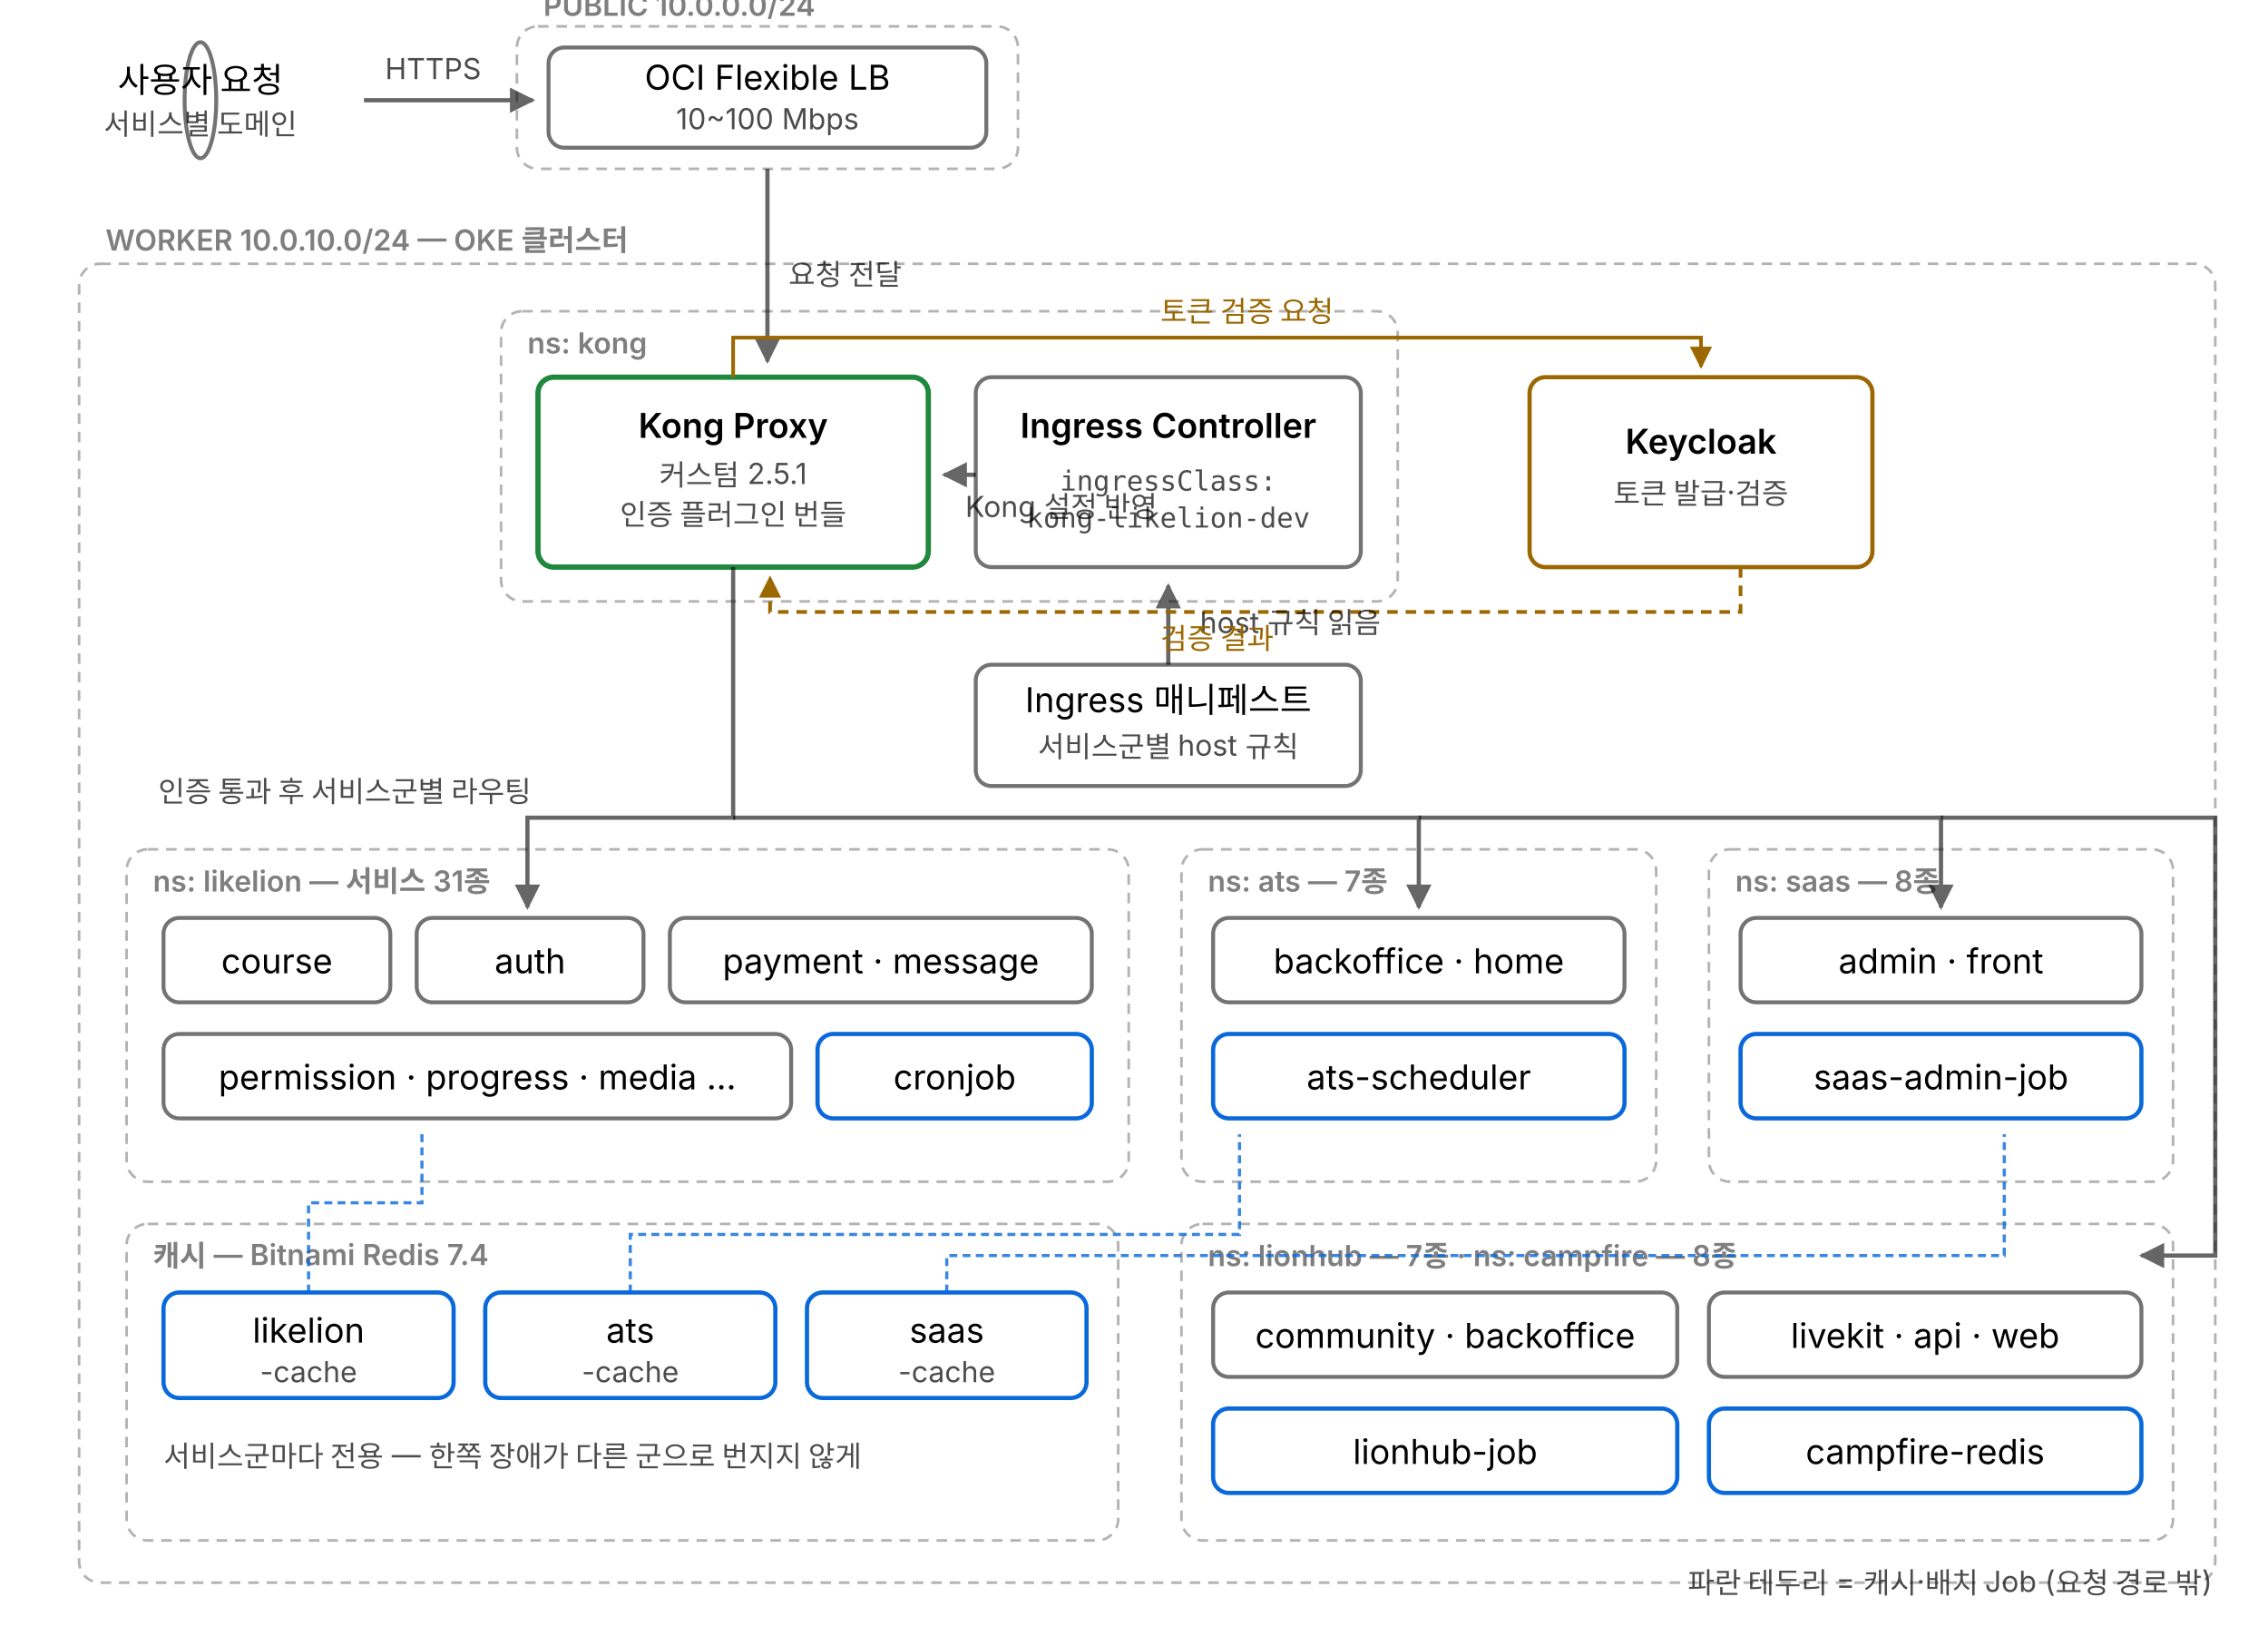
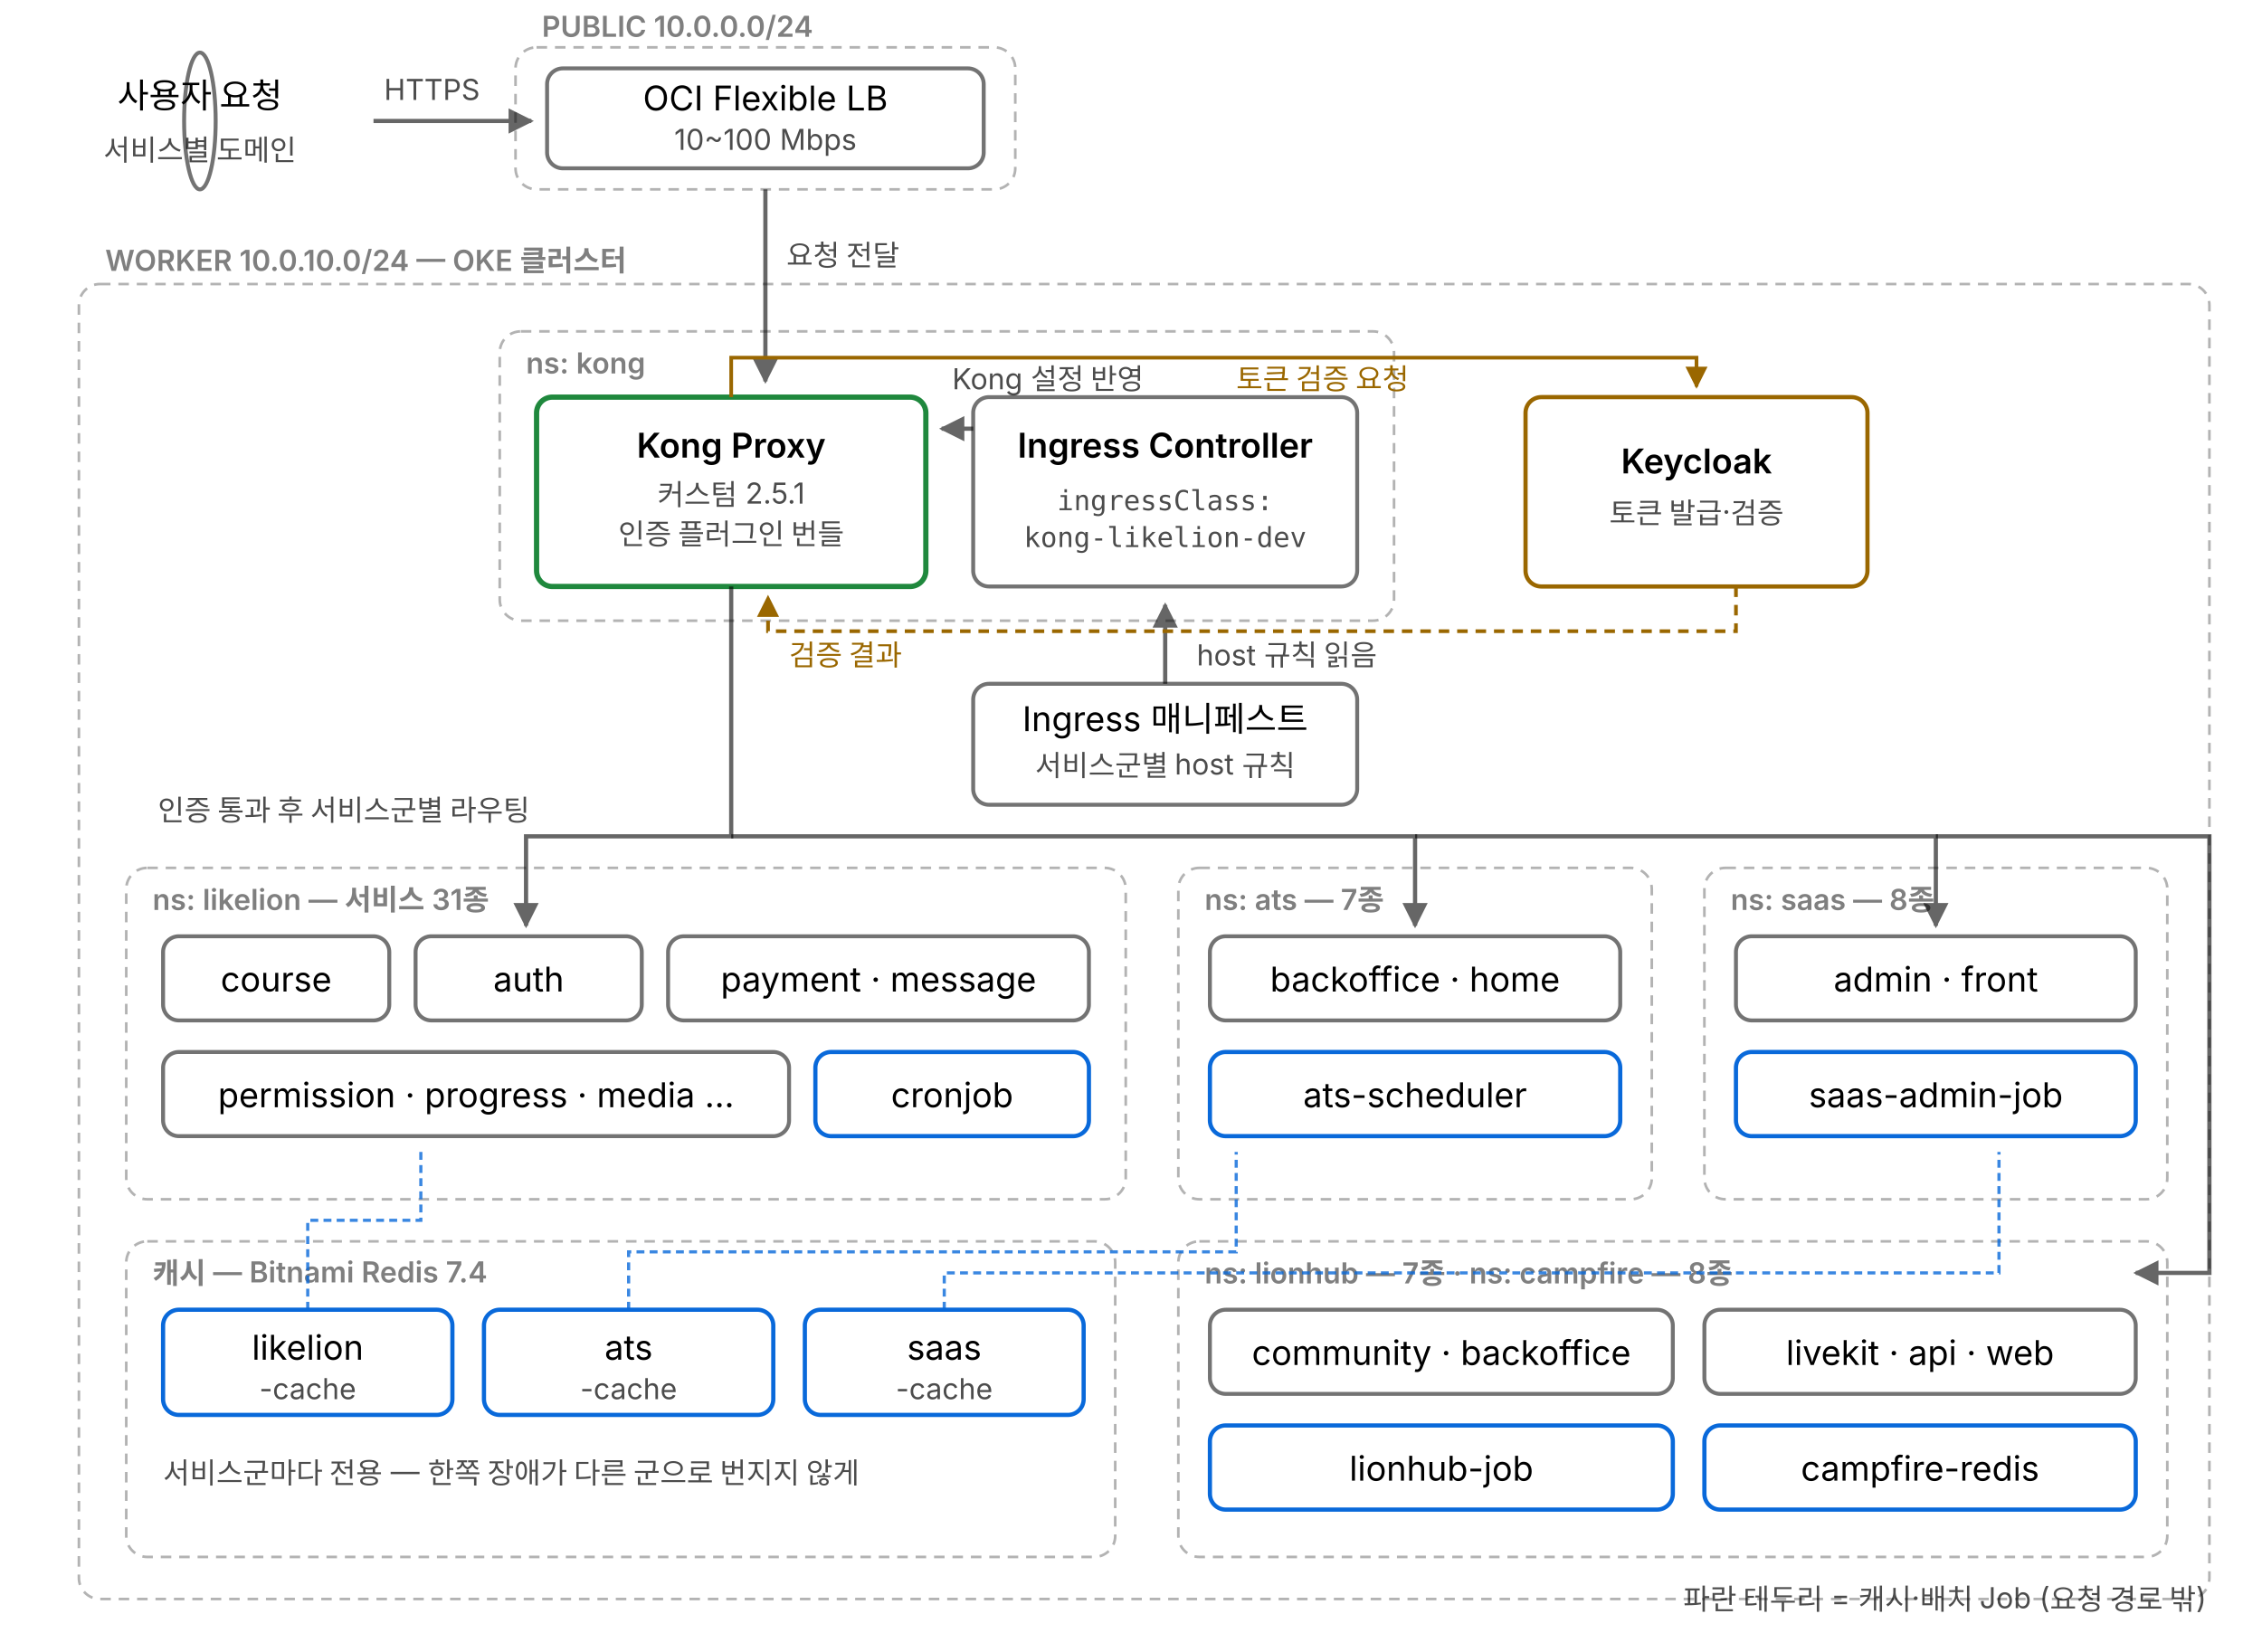
- <svg xmlns="http://www.w3.org/2000/svg" viewBox="0 0 860 620" role="img" aria-label="OKE 클러스터 트래픽 경로: 사용자 요청이 로드밸런서와 Kong 게이트웨이를 거쳐 Keycloak 토큰 검증 후 5개 서비스군에 도달하고, 각 서비스군은 전용 Redis와 배치 Job을 함께 쓴다">
+ <svg xmlns="http://www.w3.org/2000/svg" viewBox="0 -8 860 628" role="img" aria-label="OKE 클러스터 트래픽 경로: 사용자 요청이 로드밸런서와 Kong 게이트웨이를 거쳐 Keycloak 토큰 검증 후 5개 서비스군에 도달하고, 각 서비스군은 전용 Redis와 배치 Job을 함께 쓴다">
  <style>
    text { font-family: system-ui, -apple-system, sans-serif; fill: currentColor; }
    .name { font-size: 13px; font-weight: 600; }
    .plain { font-size: 13px; }
    .sub { font-size: 11px; opacity: .7; }
    .mono { font-size: 10.5px; font-family: ui-monospace, SFMono-Regular, Menlo, monospace; opacity: .7; }
    .edge-lbl { font-size: 11px; opacity: .7; }
    .zone { fill: none; stroke: currentColor; stroke-width: 1; stroke-dasharray: 4 3; rx: 8; opacity: .3; }
    .zone-lbl { font-size: 11px; font-weight: 600; opacity: .5; }
    .box { fill: none; stroke: currentColor; stroke-width: 1.5; rx: 6; opacity: .55; }
    .box-kong { fill: none; stroke: #1f883d; stroke-width: 2; rx: 6; }
    .box-auth { fill: none; stroke: #9a6700; stroke-width: 1.6; rx: 6; }
    .box-data { fill: none; stroke: #0969da; stroke-width: 1.6; rx: 6; }
    .flow { stroke: currentColor; stroke-width: 1.6; fill: none; opacity: .6; }
    .flow-auth { stroke: #9a6700; stroke-width: 1.4; fill: none; }
    .flow-data { stroke: #0969da; stroke-width: 1.2; fill: none; stroke-dasharray: 3 2; opacity: .8; }
    .auth-lbl { font-size: 11px; fill: #9a6700; }
  </style>
  <defs>
    <marker id="ah" viewBox="0 0 10 10" refX="9" refY="5" markerWidth="6" markerHeight="6" orient="auto">
      <path d="M0,0 L10,5 L0,10 z" fill="currentColor" />
    </marker>
    <marker id="ah-auth" viewBox="0 0 10 10" refX="9" refY="5" markerWidth="6" markerHeight="6" orient="auto">
      <path d="M0,0 L10,5 L0,10 z" fill="#9a6700" />
    </marker>
  </defs>
-   <ellipse cx="76" cy="38" rx="60" ry="22" class="box" />
-   <text x="76" y="35" text-anchor="middle" class="plain">사용자 요청</text>
-   <text x="76" y="51" text-anchor="middle" class="sub">서비스별 도메인</text>
+   <ellipse cx="76" cy="38" rx="64" ry="26" class="box" />
+   <text x="76" y="33" text-anchor="middle" class="plain">사용자 요청</text>
+   <text x="76" y="53" text-anchor="middle" class="sub">서비스별 도메인</text>
  <rect x="196" y="10" width="190" height="54" class="zone" />
  <text x="206" y="6" class="zone-lbl">PUBLIC 10.0.0.0/24</text>
  <rect x="208" y="18" width="166" height="38" class="box" />
  <text x="291" y="34" text-anchor="middle" class="plain">OCI Flexible LB</text>
  <text x="291" y="49" text-anchor="middle" class="sub">10~100 Mbps</text>
  <rect x="30" y="100" width="810" height="500" class="zone" />
  <text x="40" y="95" class="zone-lbl">WORKER 10.0.10.0/24 — OKE 클러스터</text>
  <rect x="190" y="118" width="340" height="110" class="zone" />
  <text x="200" y="134" class="zone-lbl">ns: kong</text>
  <rect x="204" y="143" width="148" height="72" class="box-kong" />
  <text x="278" y="166" text-anchor="middle" class="name">Kong Proxy</text>
  <text x="278" y="184" text-anchor="middle" class="sub">커스텀 2.5.1</text>
  <text x="278" y="199" text-anchor="middle" class="sub">인증 플러그인 번들</text>
  <rect x="370" y="143" width="146" height="72" class="box" />
  <text x="443" y="166" text-anchor="middle" class="name">Ingress Controller</text>
  <text x="443" y="186" text-anchor="middle" class="mono">ingressClass:</text>
  <text x="443" y="200" text-anchor="middle" class="mono">kong-likelion-dev</text>
  <rect x="580" y="143" width="130" height="72" class="box-auth" />
  <text x="645" y="172" text-anchor="middle" class="name">Keycloak</text>
  <text x="645" y="191" text-anchor="middle" class="sub">토큰 발급·검증</text>
  <rect x="370" y="252" width="146" height="46" class="box" />
  <text x="443" y="270" text-anchor="middle" class="plain">Ingress 매니페스트</text>
  <text x="443" y="287" text-anchor="middle" class="sub">서비스군별 host 규칙</text>
  <rect x="48" y="322" width="380" height="126" class="zone" />
  <text x="58" y="338" class="zone-lbl">ns: likelion — 서비스 31종</text>
  <rect x="62" y="348" width="86" height="32" class="box" />
  <text x="105" y="369" text-anchor="middle" class="plain">course</text>
  <rect x="158" y="348" width="86" height="32" class="box" />
  <text x="201" y="369" text-anchor="middle" class="plain">auth</text>
  <rect x="254" y="348" width="160" height="32" class="box" />
  <text x="334" y="369" text-anchor="middle" class="plain">payment · message</text>
  <rect x="62" y="392" width="238" height="32" class="box" />
  <text x="181" y="413" text-anchor="middle" class="plain">permission · progress · media …</text>
  <rect x="310" y="392" width="104" height="32" class="box-data" />
  <text x="362" y="413" text-anchor="middle" class="plain">cronjob</text>
  <rect x="448" y="322" width="180" height="126" class="zone" />
  <text x="458" y="338" class="zone-lbl">ns: ats — 7종</text>
  <rect x="460" y="348" width="156" height="32" class="box" />
  <text x="538" y="369" text-anchor="middle" class="plain">backoffice · home</text>
  <rect x="460" y="392" width="156" height="32" class="box-data" />
  <text x="538" y="413" text-anchor="middle" class="plain">ats-scheduler</text>
  <rect x="648" y="322" width="176" height="126" class="zone" />
  <text x="658" y="338" class="zone-lbl">ns: saas — 8종</text>
  <rect x="660" y="348" width="152" height="32" class="box" />
  <text x="736" y="369" text-anchor="middle" class="plain">admin · front</text>
  <rect x="660" y="392" width="152" height="32" class="box-data" />
  <text x="736" y="413" text-anchor="middle" class="plain">saas-admin-job</text>
  <rect x="448" y="464" width="376" height="120" class="zone" />
  <text x="458" y="480" class="zone-lbl">ns: lionhub — 7종 · ns: campfire — 8종</text>
  <rect x="460" y="490" width="176" height="32" class="box" />
  <text x="548" y="511" text-anchor="middle" class="plain">community · backoffice</text>
  <rect x="648" y="490" width="164" height="32" class="box" />
  <text x="730" y="511" text-anchor="middle" class="plain">livekit · api · web</text>
  <rect x="460" y="534" width="176" height="32" class="box-data" />
  <text x="548" y="555" text-anchor="middle" class="plain">lionhub-job</text>
  <rect x="648" y="534" width="164" height="32" class="box-data" />
  <text x="730" y="555" text-anchor="middle" class="plain">campfire-redis</text>
  <rect x="48" y="464" width="376" height="120" class="zone" />
  <text x="58" y="480" class="zone-lbl">캐시 — Bitnami Redis 7.4</text>
  <rect x="62" y="490" width="110" height="40" class="box-data" />
  <text x="117" y="509" text-anchor="middle" class="plain">likelion</text>
  <text x="117" y="524" text-anchor="middle" class="sub">-cache</text>
  <rect x="184" y="490" width="110" height="40" class="box-data" />
  <text x="239" y="509" text-anchor="middle" class="plain">ats</text>
  <text x="239" y="524" text-anchor="middle" class="sub">-cache</text>
  <rect x="306" y="490" width="106" height="40" class="box-data" />
  <text x="359" y="509" text-anchor="middle" class="plain">saas</text>
  <text x="359" y="524" text-anchor="middle" class="sub">-cache</text>
  <text x="62" y="556" class="sub">서비스군마다 전용 — 한쪽 장애가 다른 군으로 번지지 않게</text>
-   <path d="M138,38 L202,38" class="flow" marker-end="url(#ah)" />
+   <path d="M142,38 L202,38" class="flow" marker-end="url(#ah)" />
  <path d="M291,64 L291,137" class="flow" marker-end="url(#ah)" />
-   <path d="M370,180 L358,180" class="flow" marker-end="url(#ah)" />
+   <path d="M370,155 L358,155" class="flow" marker-end="url(#ah)" />
  <path d="M443,252 L443,222" class="flow" marker-end="url(#ah)" />
  <path d="M278,143 L278,128 L645,128 L645,139" class="flow-auth" marker-end="url(#ah-auth)" />
  <path d="M660,215 L660,232 L292,232 L292,219" class="flow-auth" marker-end="url(#ah-auth)" stroke-dasharray="4 3" />
  <path d="M278,215 L278,310 L200,310 L200,344" class="flow" marker-end="url(#ah)" />
  <path d="M278,310 L538,310 L538,344" class="flow" marker-end="url(#ah)" />
  <path d="M538,310 L736,310 L736,344" class="flow" marker-end="url(#ah)" />
  <path d="M736,310 L840,310 L840,476 L812,476" class="flow" marker-end="url(#ah)" />
  <path d="M117,490 L117,456 L160,456 L160,428" class="flow-data" />
  <path d="M239,490 L239,468 L470,468 L470,430" class="flow-data" />
  <path d="M359,490 L359,476 L760,476 L760,430" class="flow-data" />
  <text x="146" y="30" class="edge-lbl">HTTPS</text>
-   <text x="299" y="108" class="edge-lbl">요청 전달</text>
-   <text x="455" y="240" class="edge-lbl">host 규칙 읽음</text>
-   <text x="366" y="196" class="edge-lbl">Kong 설정 반영</text>
-   <text x="440" y="122" class="auth-lbl">토큰 검증 요청</text>
-   <text x="440" y="246" class="auth-lbl">검증 결과</text>
+   <text x="299" y="93" class="edge-lbl">요청 전달</text>
+   <text x="455" y="245" class="edge-lbl">host 규칙 읽음</text>
+   <text x="362" y="140" class="edge-lbl">Kong 설정 반영</text>
+   <text x="470" y="140" class="auth-lbl">토큰 검증 요청</text>
+   <text x="300" y="245" class="auth-lbl">검증 결과</text>
  <text x="60" y="304" class="edge-lbl">인증 통과 후 서비스군별 라우팅</text>
  <text x="640" y="604" class="edge-lbl">파란 테두리 = 캐시·배치 Job (요청 경로 밖)</text>
</svg>
